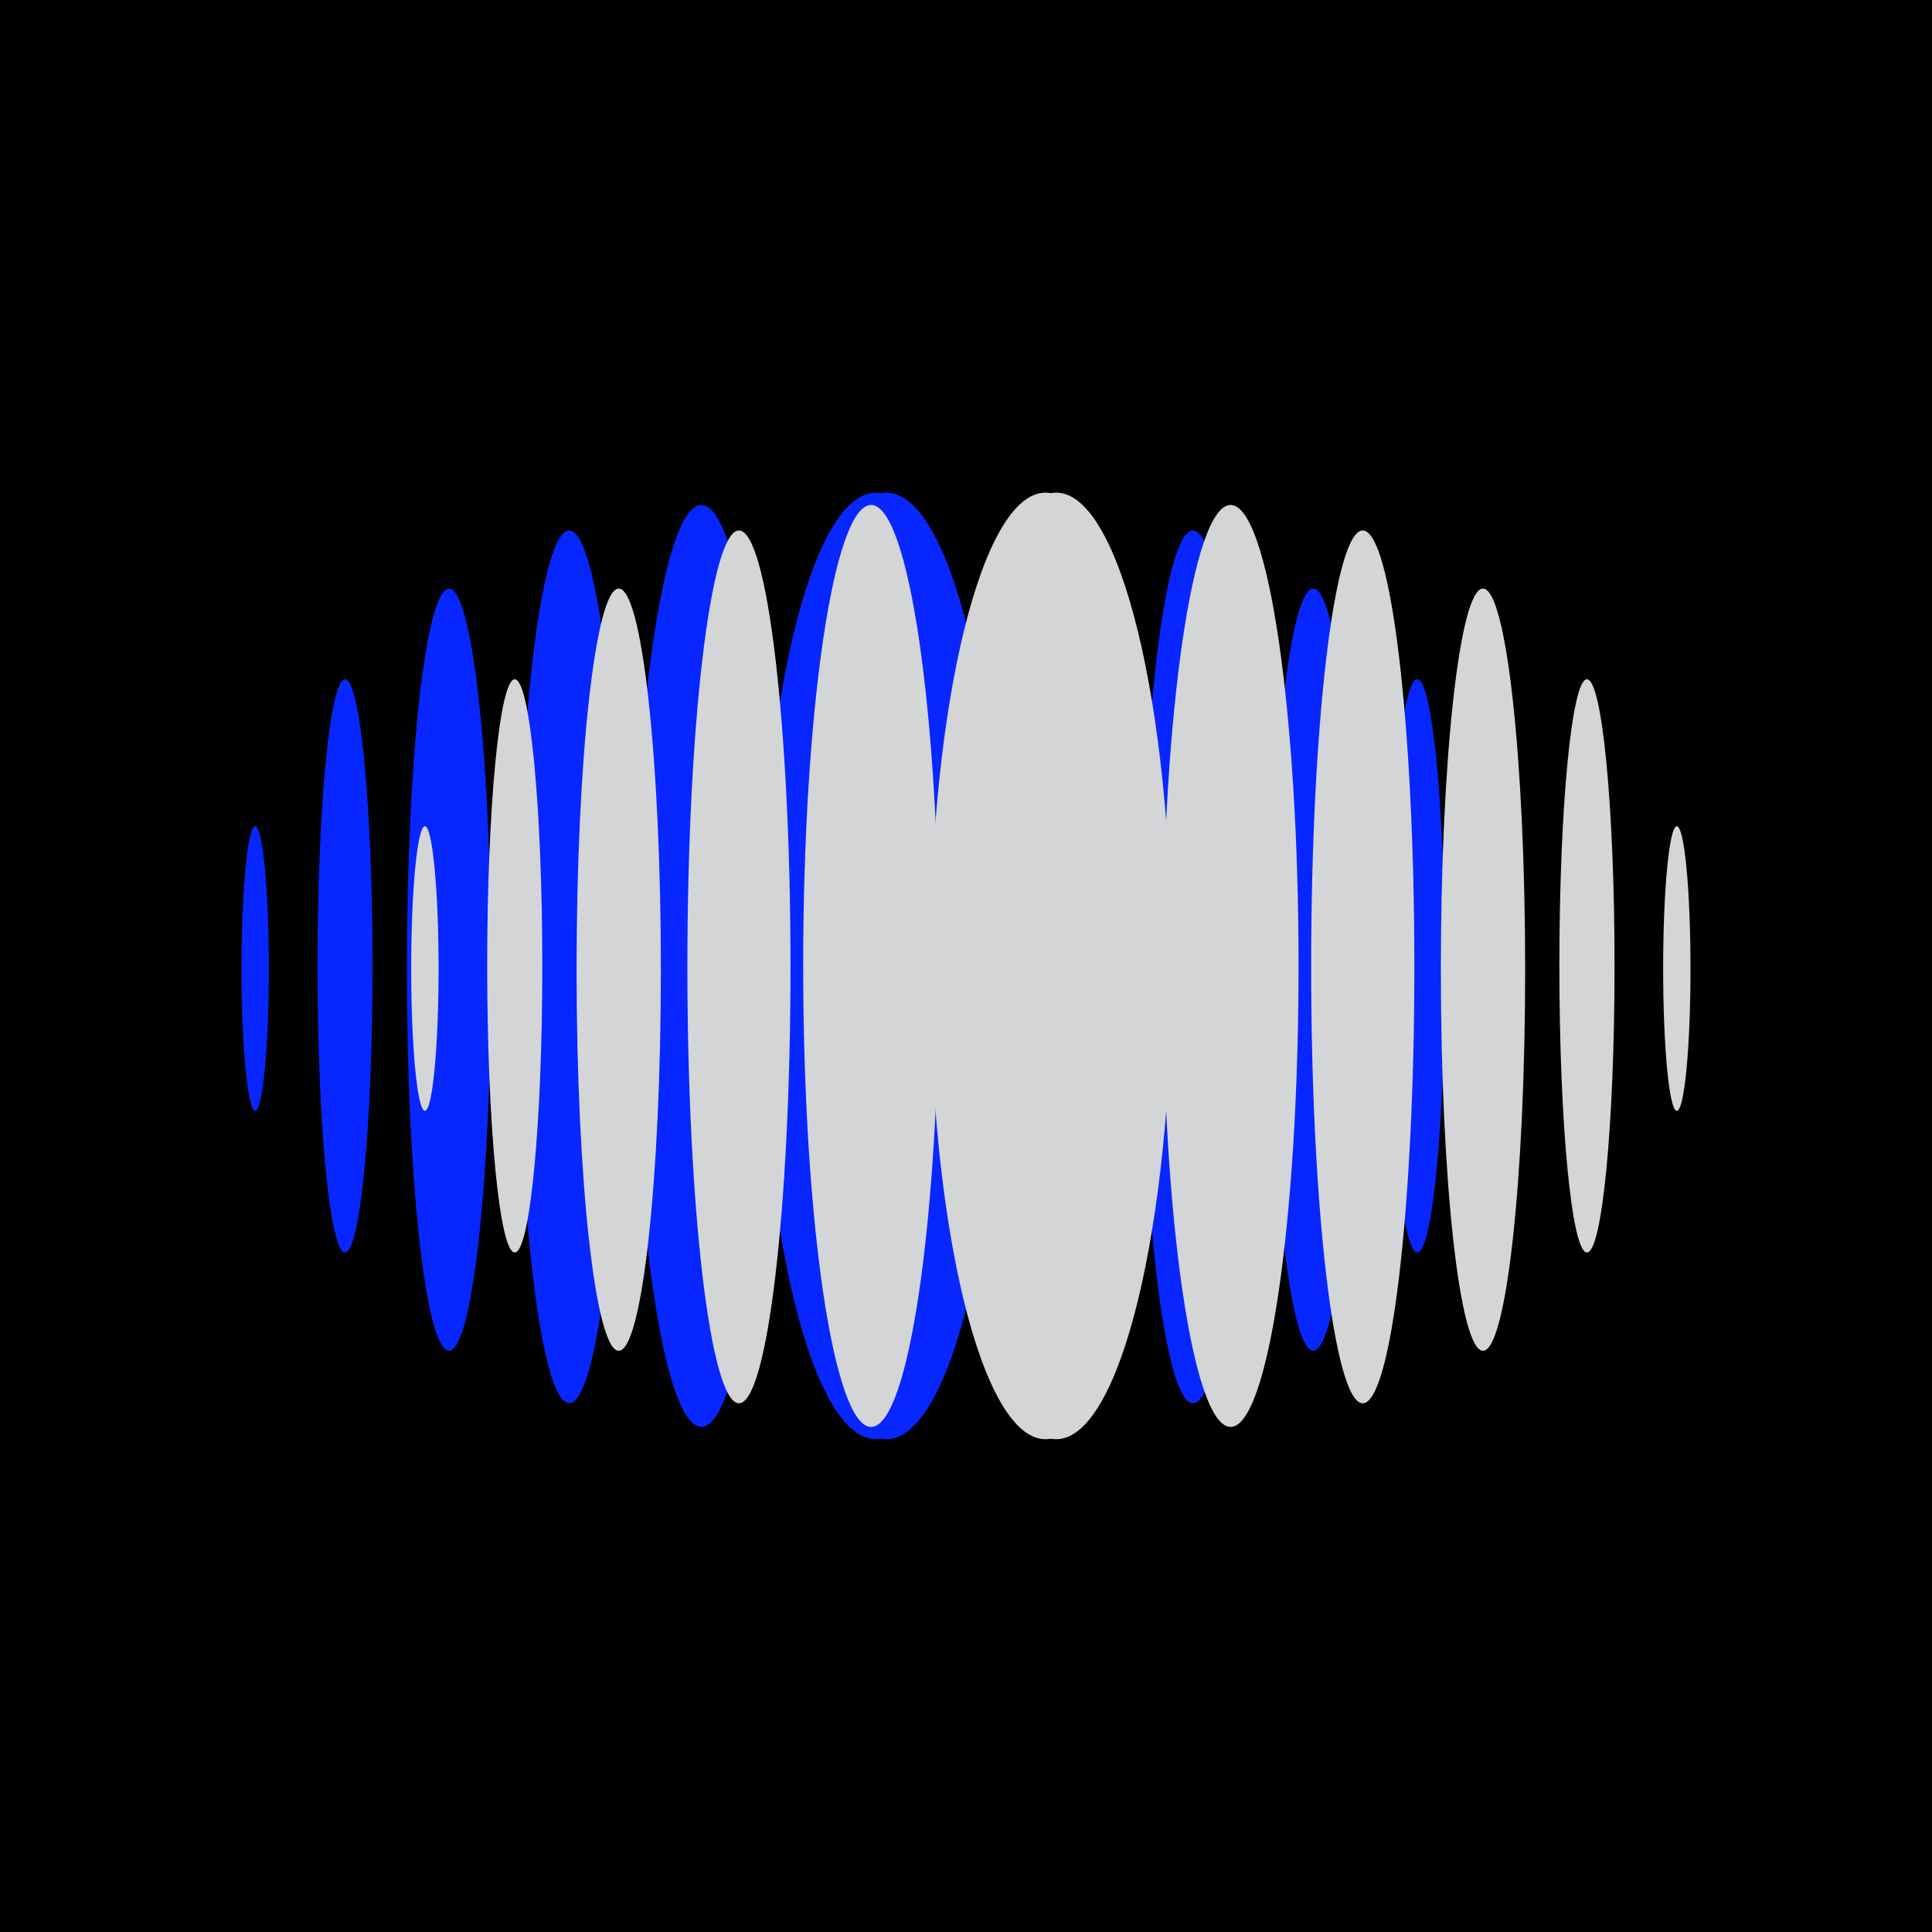
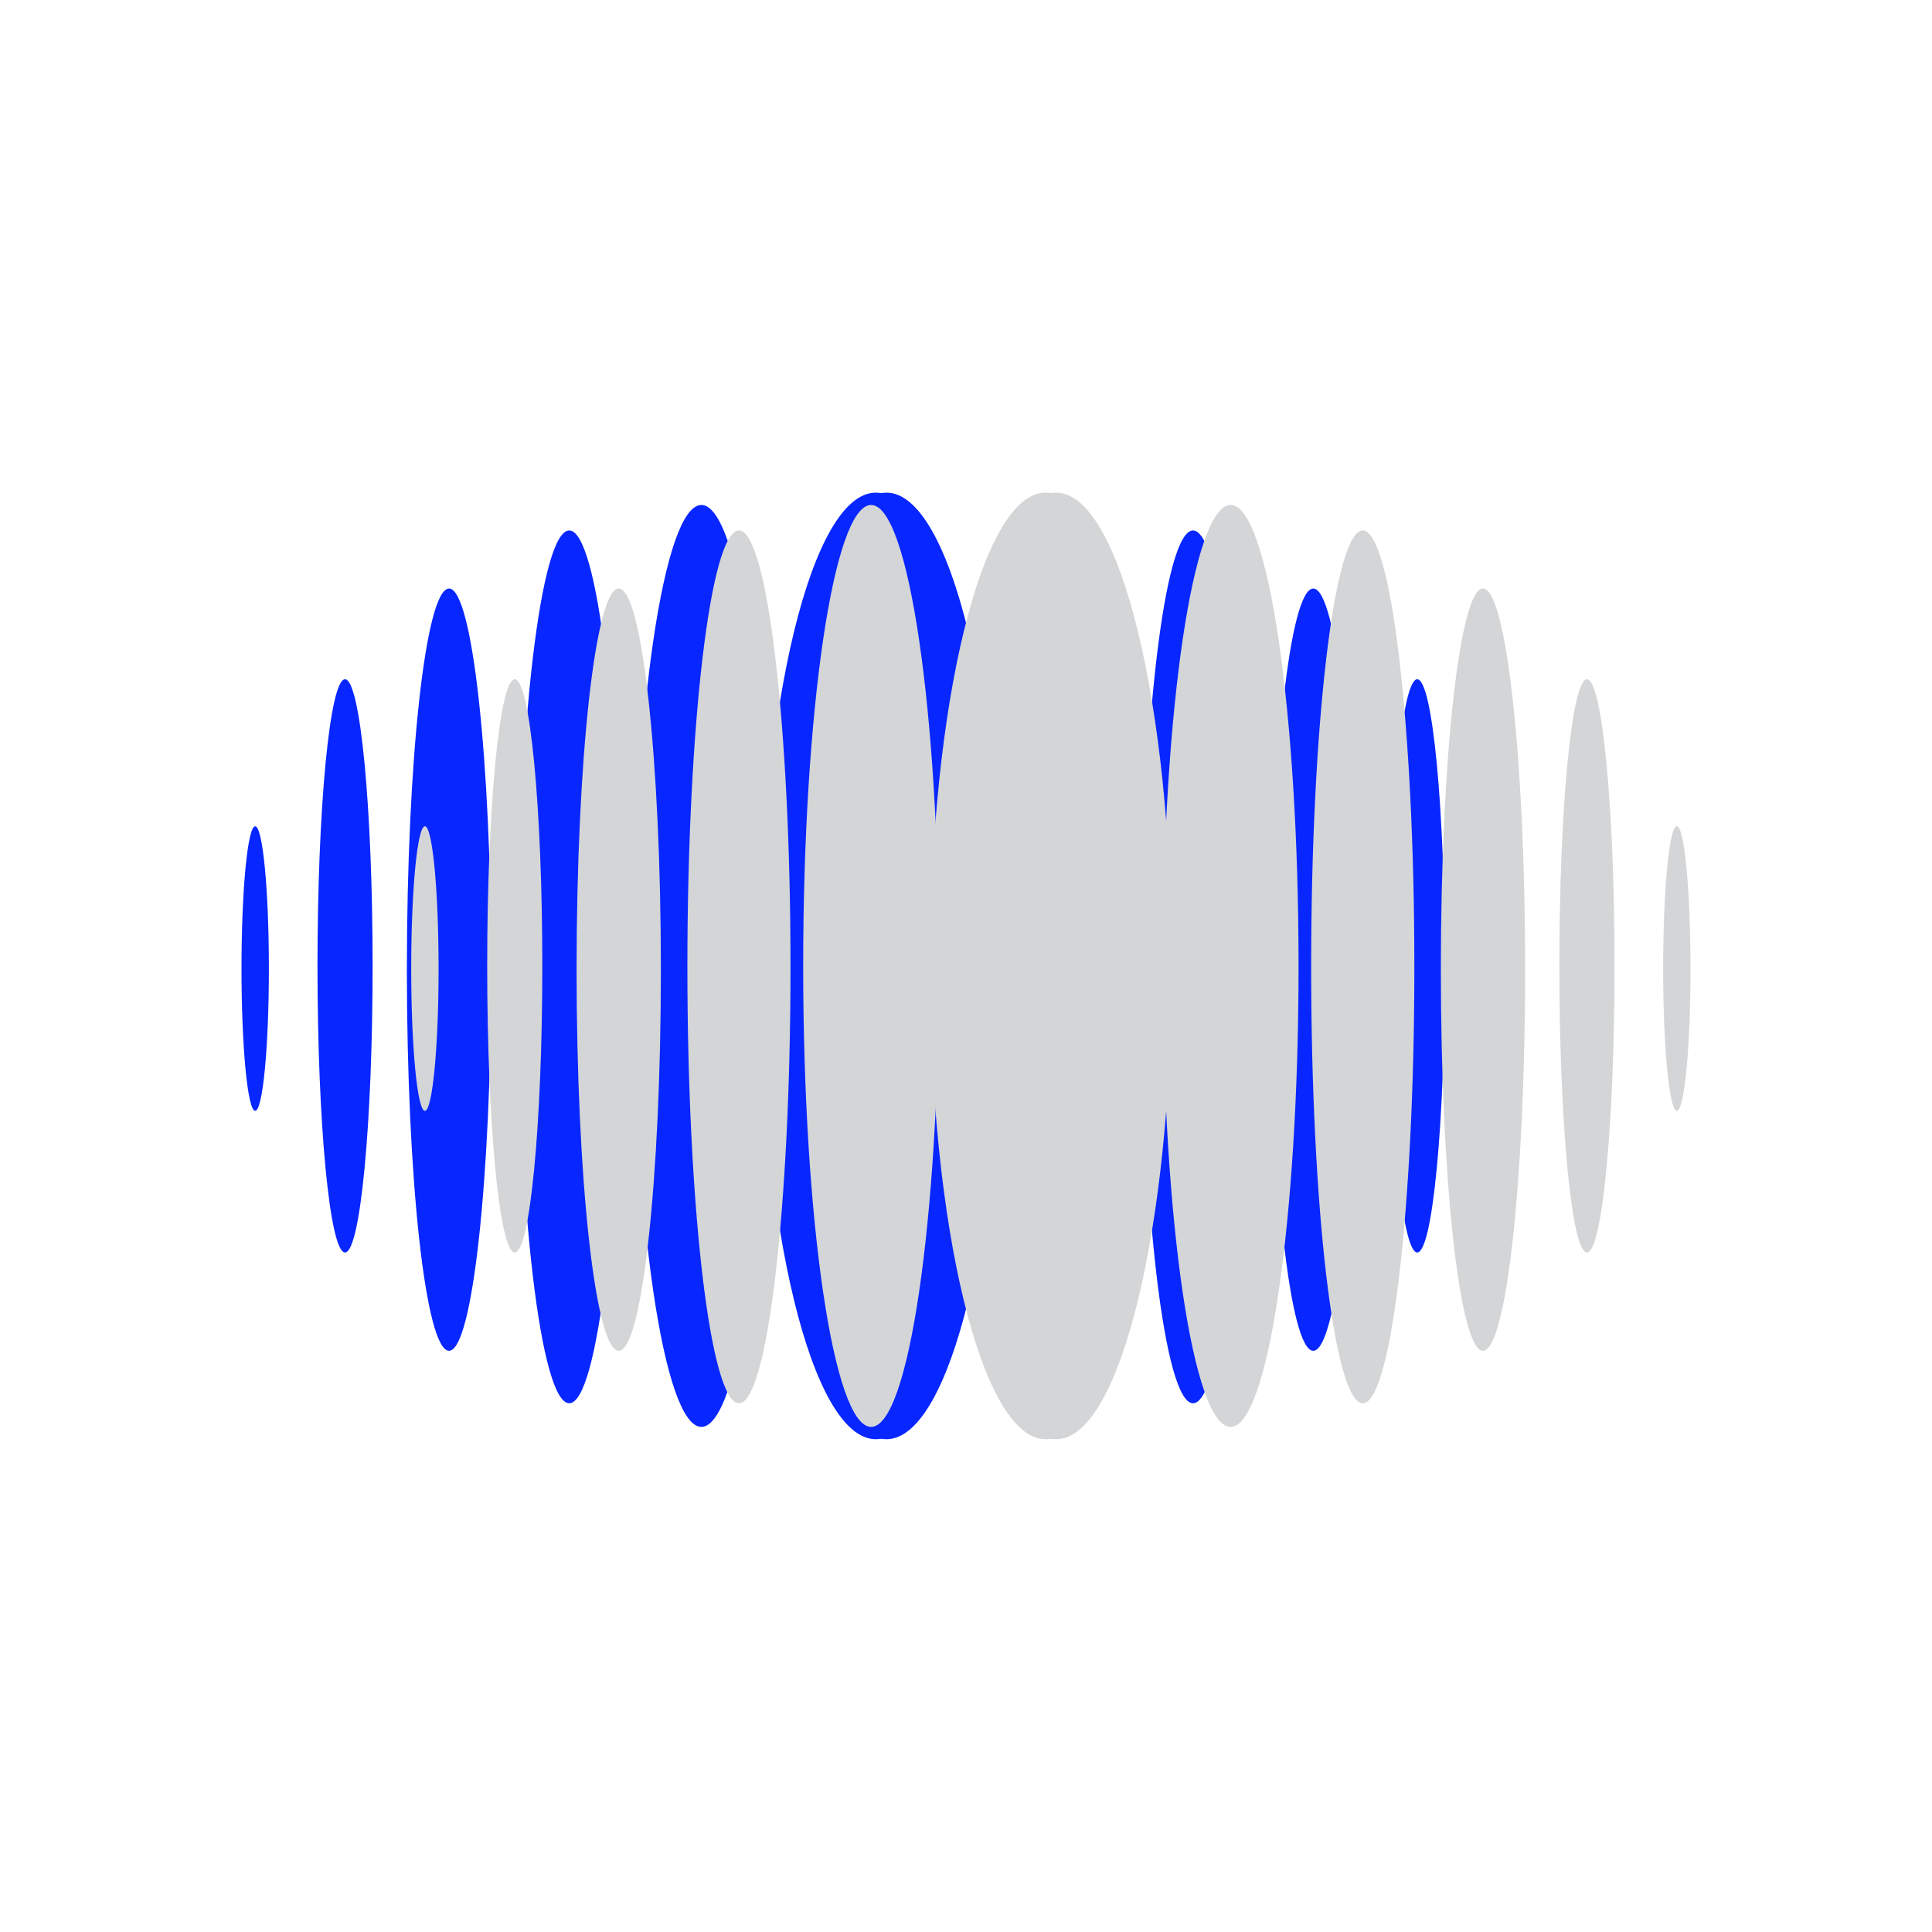
<svg xmlns="http://www.w3.org/2000/svg" width="180" height="180" viewBox="150 150 1200 1200" fill="none">
-   <rect width="1500" height="1500" fill="black" />
  <path d="M772.374 749.966C772.374 912.298 740.241 1043.91 700.643 1043.91C661.024 1043.91 628.93 912.298 628.93 749.966C628.93 587.615 661.024 456 700.643 456C740.241 456 772.374 587.615 772.374 749.966Z" fill="#0826FF" />
  <path d="M1094.59 751.595C1094.59 800.405 1090.79 839.965 1086.08 839.965C1081.41 839.965 1077.61 800.405 1077.61 751.595C1077.61 702.785 1081.41 663.206 1086.08 663.206C1090.79 663.206 1094.59 702.785 1094.59 751.595Z" fill="#0826FF" />
  <path d="M1047.41 749.927C1047.41 848.246 1039.73 927.948 1030.27 927.948C1020.83 927.948 1013.15 848.246 1013.15 749.927C1013.15 651.609 1020.83 571.907 1030.27 571.907C1039.73 571.907 1047.41 651.609 1047.41 749.927Z" fill="#0826FF" />
  <path d="M923.071 750.548C923.071 900.236 908.721 1021.59 891.016 1021.59C873.33 1021.59 858.98 900.236 858.98 750.548C858.98 600.84 873.33 479.484 891.016 479.484C908.721 479.484 923.071 600.84 923.071 750.548Z" fill="#0826FF" />
  <path d="M851.146 749.966C851.146 908.071 832.257 1036.27 808.948 1036.27C785.658 1036.27 766.789 908.071 766.789 749.966C766.789 591.842 785.658 463.64 808.948 463.64C832.257 463.64 851.146 591.842 851.146 749.966Z" fill="#0826FF" />
  <path d="M991.894 752.274C991.894 883.016 980.181 988.994 965.695 988.994C951.228 988.994 939.535 883.016 939.535 752.274C939.535 621.532 951.228 515.553 965.695 515.553C980.181 515.553 991.894 621.532 991.894 752.274Z" fill="#0826FF" />
  <path d="M622.24 749.966C622.24 912.298 654.334 1043.91 693.952 1043.91C733.551 1043.91 765.665 912.298 765.665 749.966C765.665 587.615 733.551 456 693.952 456C654.334 456 622.24 587.615 622.24 749.966Z" fill="#0826FF" />
  <path d="M300 751.595C300 800.405 303.82 839.965 308.494 839.965C313.206 839.965 317.007 800.405 317.007 751.595C317.007 702.785 313.206 663.206 308.494 663.206C303.82 663.206 300 702.785 300 751.595Z" fill="#0826FF" />
  <path d="M347.201 749.927C347.201 848.246 354.861 927.948 364.305 927.948C373.768 927.948 381.428 848.246 381.428 749.927C381.428 651.609 373.768 571.907 364.305 571.907C354.861 571.907 347.201 651.609 347.201 749.927Z" fill="#0826FF" />
  <path d="M471.543 750.548C471.543 900.236 485.874 1021.59 503.579 1021.59C521.265 1021.59 535.596 900.236 535.596 750.548C535.596 600.84 521.265 479.484 503.579 479.484C485.874 479.484 471.543 600.84 471.543 750.548Z" fill="#0826FF" />
  <path d="M543.469 749.966C543.469 908.071 562.357 1036.27 585.666 1036.27C608.937 1036.27 627.825 908.071 627.825 749.966C627.825 591.842 608.937 463.64 585.666 463.64C562.357 463.64 543.469 591.842 543.469 749.966Z" fill="#0826FF" />
  <path d="M402.72 752.274C402.72 883.016 414.433 988.994 428.919 988.994C443.366 988.994 455.079 883.016 455.079 752.274C455.079 621.532 443.366 515.553 428.919 515.553C414.433 515.553 402.72 621.532 402.72 752.274Z" fill="#0826FF" />
  <path d="M877.78 749.971C877.78 912.303 845.647 1043.92 806.048 1043.92C766.43 1043.92 734.336 912.303 734.336 749.971C734.336 587.62 766.43 456.005 806.048 456.005C845.647 456.005 877.78 587.62 877.78 749.971Z" fill="#D4D5D6" />
  <path d="M1200 751.6C1200 800.41 1196.2 839.97 1191.49 839.97C1186.81 839.97 1183.01 800.41 1183.01 751.6C1183.01 702.79 1186.81 663.21 1191.49 663.21C1196.2 663.21 1200 702.79 1200 751.6Z" fill="#D4D5D6" />
  <path d="M1152.82 749.932C1152.82 848.251 1145.14 927.953 1135.68 927.953C1126.23 927.953 1118.55 848.251 1118.55 749.932C1118.55 651.614 1126.23 571.912 1135.68 571.912C1145.14 571.912 1152.82 651.614 1152.82 749.932Z" fill="#D4D5D6" />
  <path d="M1028.48 750.553C1028.48 900.241 1014.13 1021.6 996.421 1021.6C978.735 1021.6 964.385 900.241 964.385 750.553C964.385 600.845 978.735 479.489 996.421 479.489C1014.13 479.489 1028.48 600.845 1028.48 750.553Z" fill="#D4D5D6" />
  <path d="M956.551 749.971C956.551 908.075 937.663 1036.28 914.353 1036.28C891.063 1036.28 872.195 908.075 872.195 749.971C872.195 591.847 891.063 463.645 914.353 463.645C937.663 463.645 956.551 591.847 956.551 749.971Z" fill="#D4D5D6" />
  <path d="M1097.3 752.279C1097.3 883.021 1085.59 988.999 1071.1 988.999C1056.63 988.999 1044.94 883.021 1044.94 752.279C1044.94 621.537 1056.63 515.558 1071.1 515.558C1085.59 515.558 1097.3 621.537 1097.3 752.279Z" fill="#D4D5D6" />
  <path d="M727.645 749.971C727.645 912.303 759.739 1043.92 799.358 1043.92C838.957 1043.92 871.07 912.303 871.07 749.971C871.07 587.62 838.957 456.005 799.358 456.005C759.739 456.005 727.645 587.62 727.645 749.971Z" fill="#D4D5D6" />
  <path d="M405.405 751.6C405.405 800.41 409.226 839.97 413.899 839.97C418.611 839.97 422.412 800.41 422.412 751.6C422.412 702.79 418.611 663.21 413.899 663.21C409.226 663.21 405.405 702.79 405.405 751.6Z" fill="#D4D5D6" />
  <path d="M452.606 749.932C452.606 848.251 460.266 927.953 469.71 927.953C479.173 927.953 486.833 848.251 486.833 749.932C486.833 651.614 479.173 571.912 469.71 571.912C460.266 571.912 452.606 651.614 452.606 749.932Z" fill="#D4D5D6" />
  <path d="M576.948 750.553C576.948 900.241 591.279 1021.6 608.984 1021.6C626.67 1021.6 641.001 900.241 641.001 750.553C641.001 600.845 626.67 479.489 608.984 479.489C591.279 479.489 576.948 600.845 576.948 750.553Z" fill="#D4D5D6" />
  <path d="M648.874 749.971C648.874 908.075 667.762 1036.28 691.071 1036.28C714.342 1036.28 733.23 908.075 733.23 749.971C733.23 591.847 714.342 463.645 691.071 463.645C667.762 463.645 648.874 591.847 648.874 749.971Z" fill="#D4D5D6" />
  <path d="M508.126 752.279C508.126 883.021 519.839 988.999 534.324 988.999C548.772 988.999 560.485 883.021 560.485 752.279C560.485 621.537 548.772 515.558 534.324 515.558C519.839 515.558 508.126 621.537 508.126 752.279Z" fill="#D4D5D6" />
</svg>
